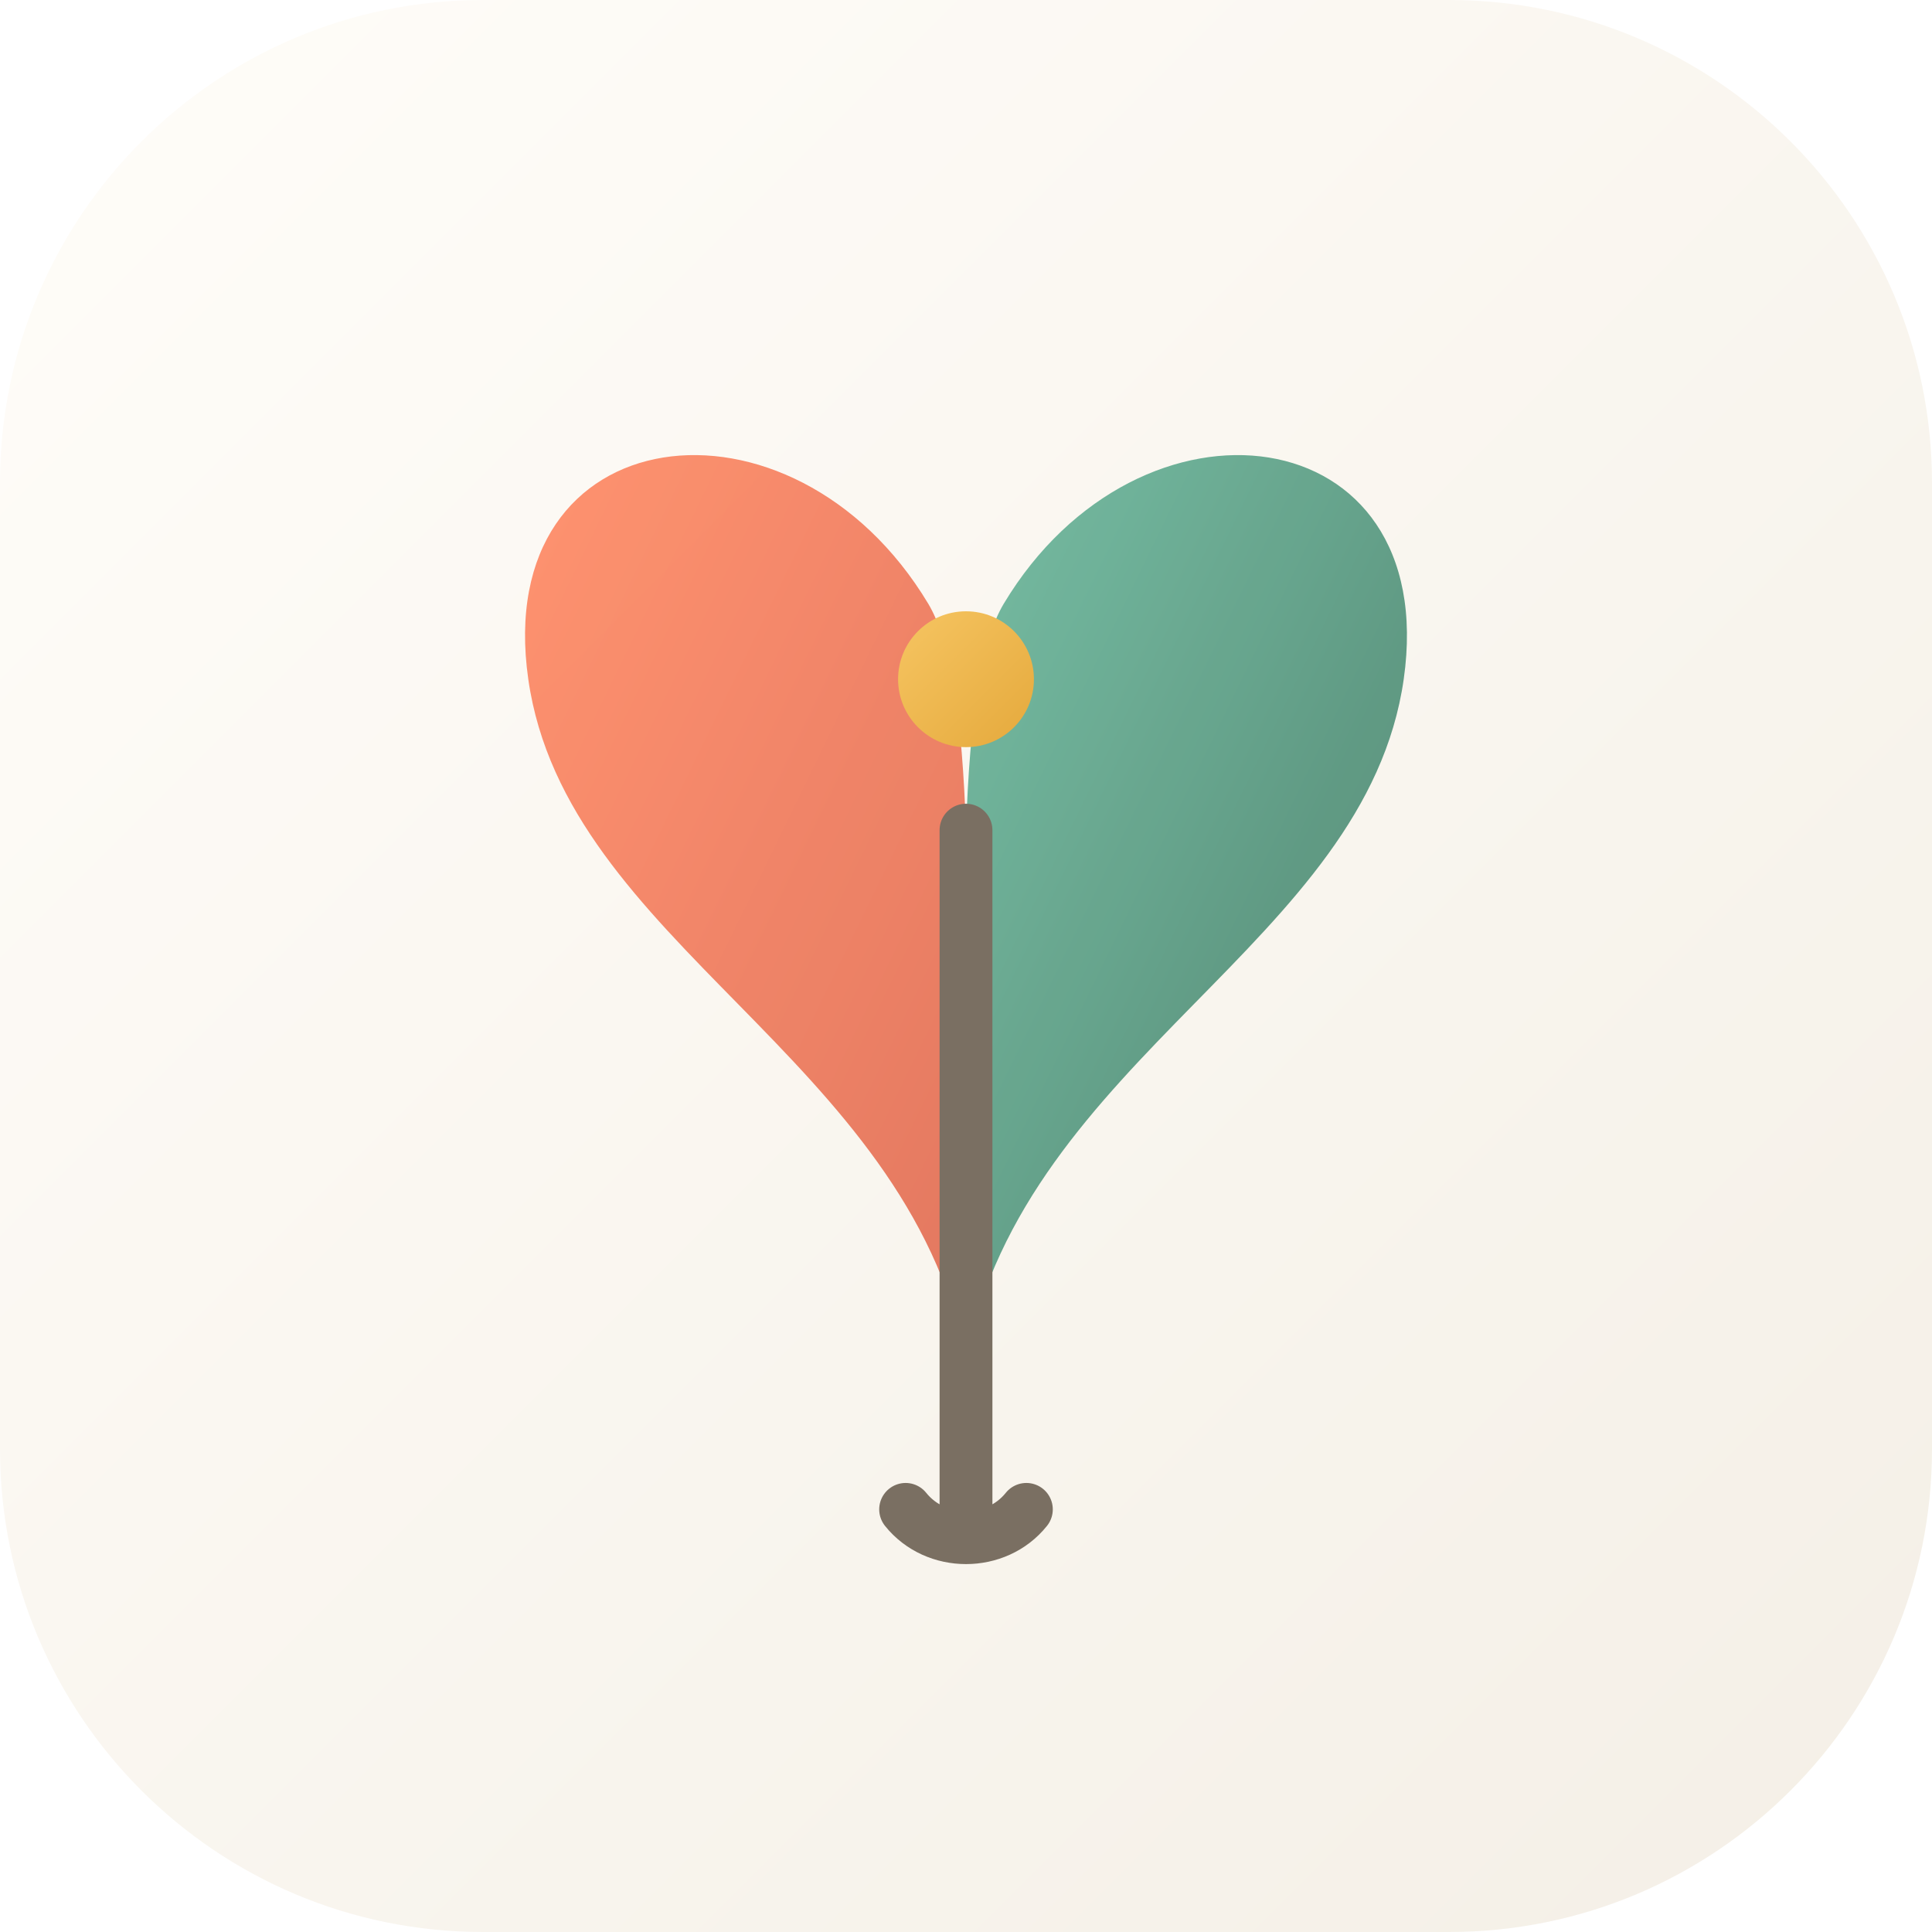
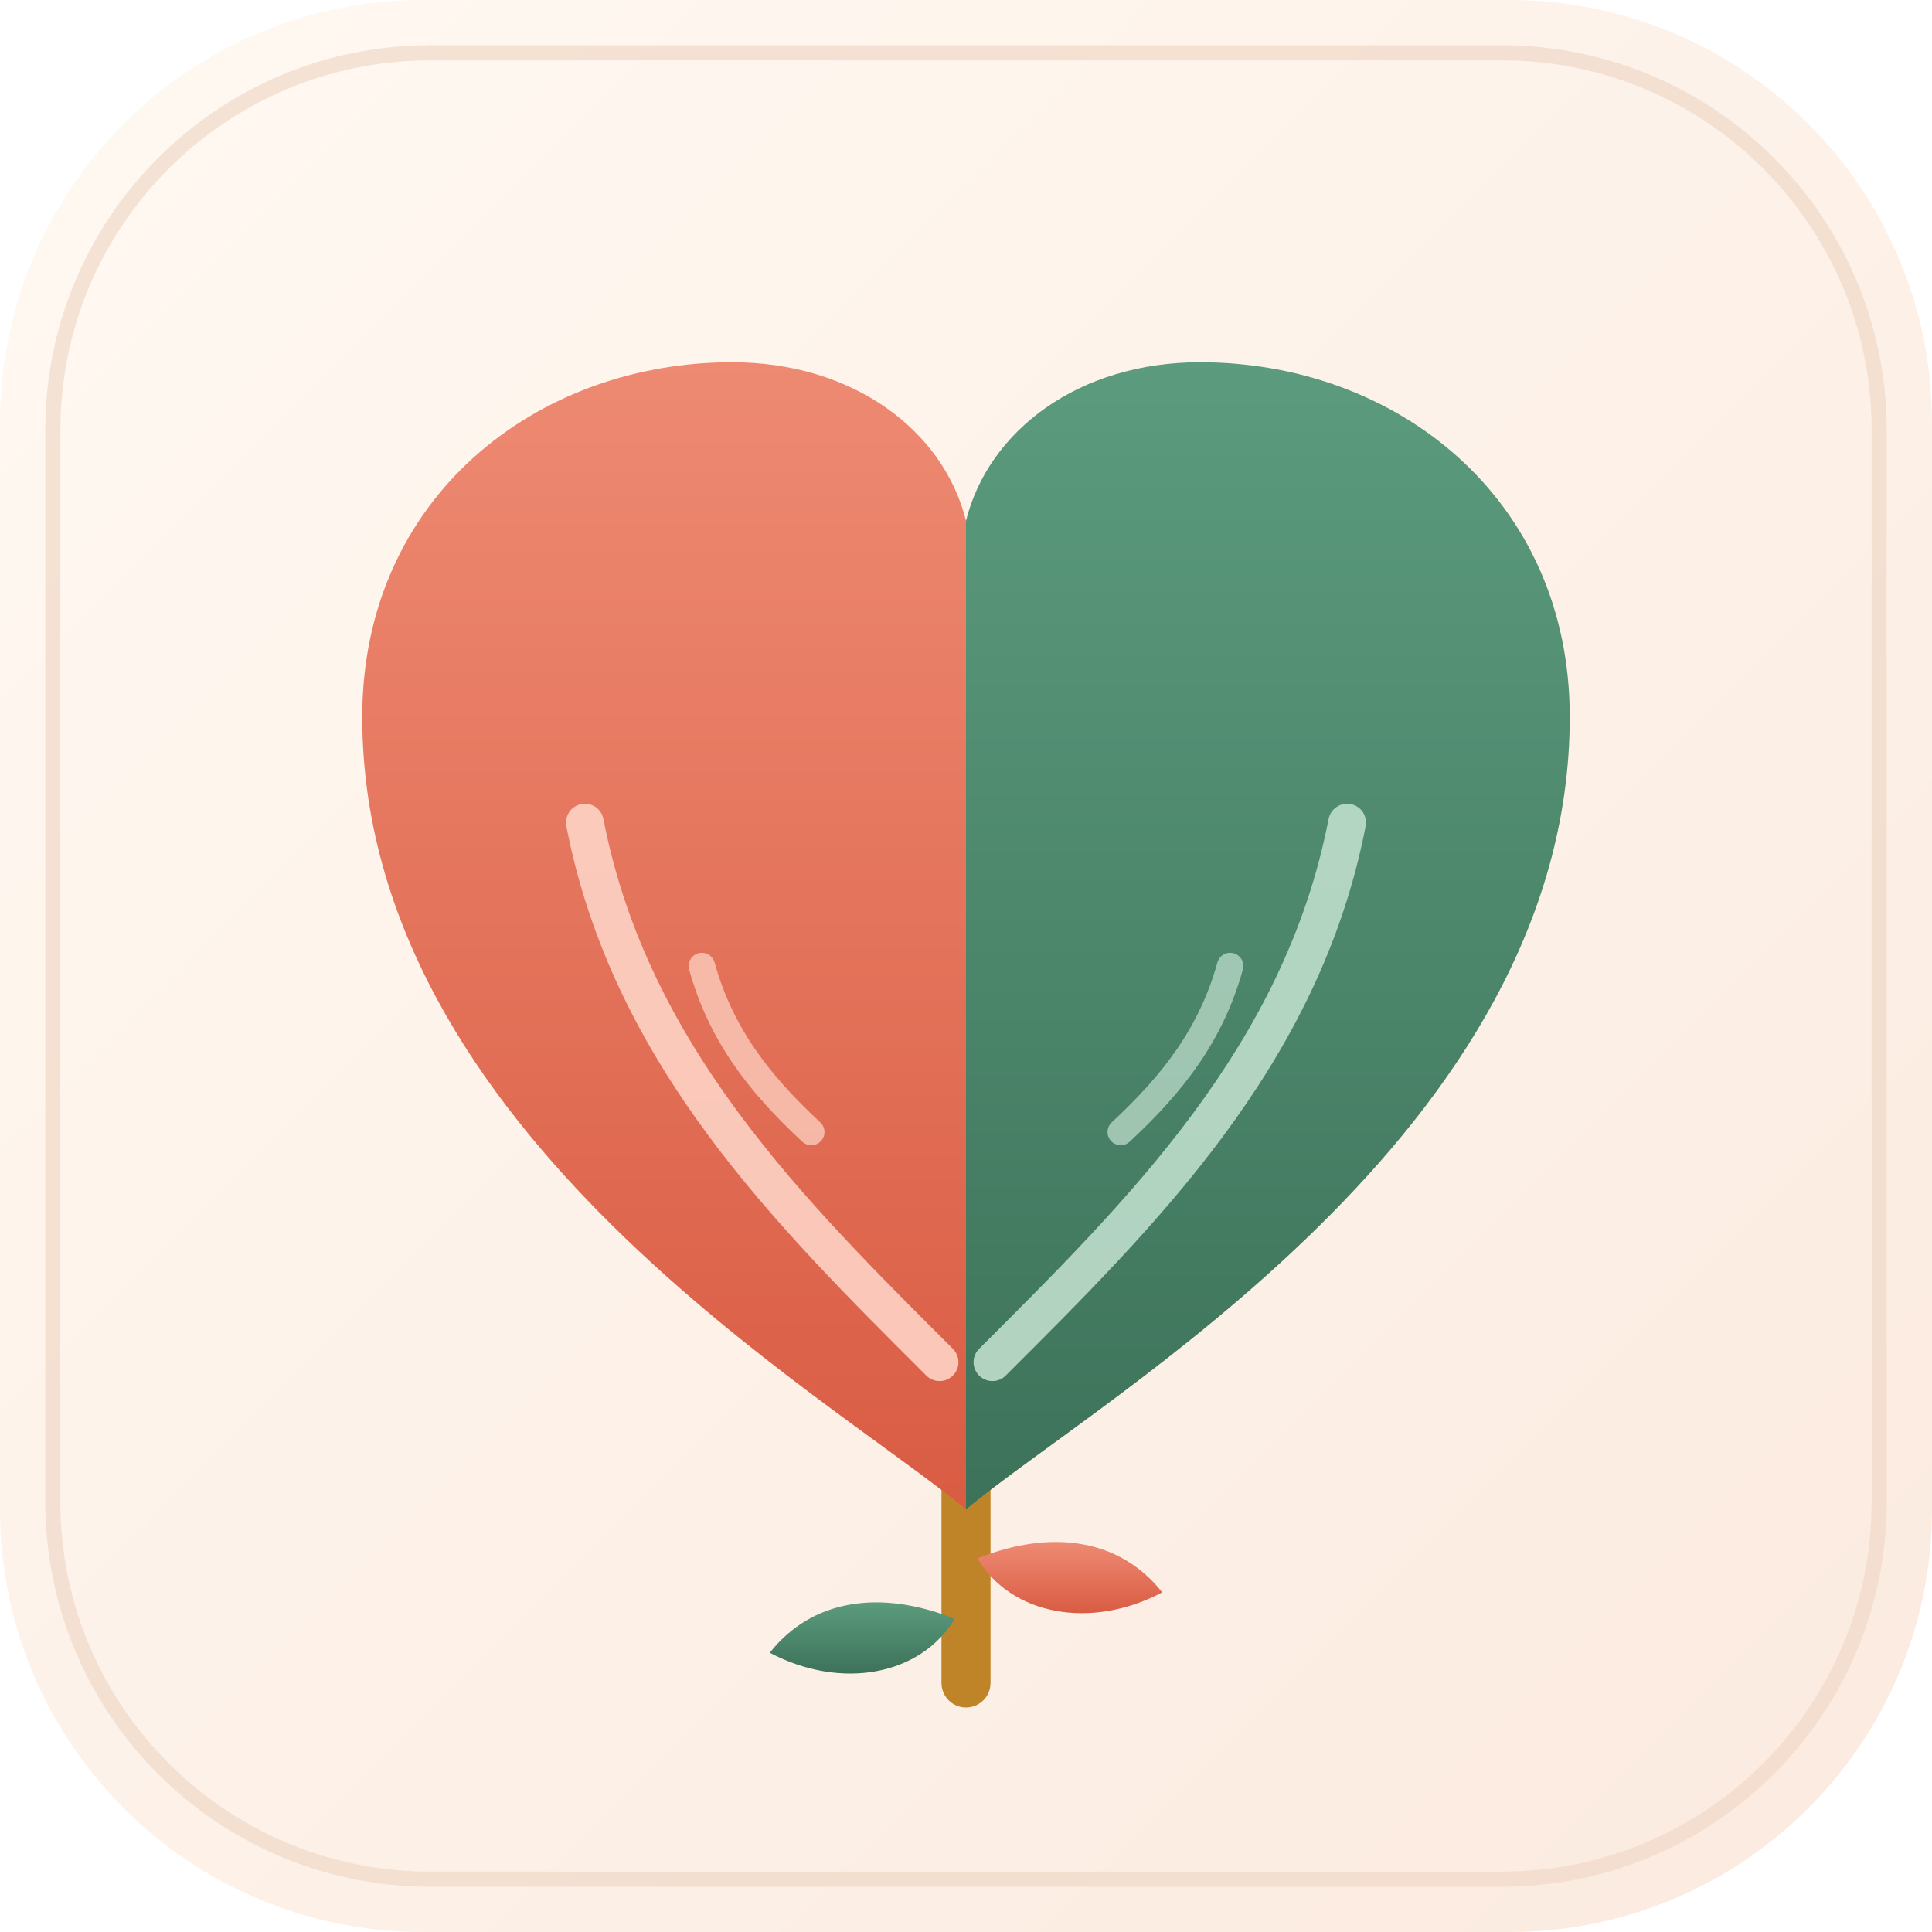
- <svg xmlns="http://www.w3.org/2000/svg" viewBox="0 0 512 512" width="100%" height="100%">
+ <svg xmlns="http://www.w3.org/2000/svg" viewBox="0 0 1024 1024" role="img" aria-label="GrowTogether">
  <defs>
-     <linearGradient id="bg" x1="0%" y1="0%" x2="100%" y2="100%">
-       <stop offset="0%" stop-color="#FFFDF9" />
-       <stop offset="100%" stop-color="#F4EFE6" />
+     <linearGradient id="bg" x1="0" y1="0" x2="1" y2="1">
+       <stop offset="0" stop-color="#FFF9F2" />
+       <stop offset="1" stop-color="#FBEADF" />
    </linearGradient>
-     <linearGradient id="coralGrad" x1="0%" y1="0%" x2="100%" y2="100%">
-       <stop offset="0%" stop-color="#FF8A65" />
-       <stop offset="100%" stop-color="#E06D53" />
+     <linearGradient id="coral" x1="0" y1="0" x2="0" y2="1">
+       <stop offset="0" stop-color="#EE8A72" />
+       <stop offset="1" stop-color="#D95C43" />
    </linearGradient>
-     <linearGradient id="sageGrad" x1="0%" y1="0%" x2="100%" y2="100%">
-       <stop offset="0%" stop-color="#6BB99D" />
-       <stop offset="100%" stop-color="#437A64" />
-     </linearGradient>
-     <linearGradient id="amberGrad" x1="0%" y1="0%" x2="100%" y2="100%">
-       <stop offset="0%" stop-color="#F6C562" />
-       <stop offset="100%" stop-color="#E5A93C" />
+     <linearGradient id="leaf" x1="0" y1="0" x2="0" y2="1">
+       <stop offset="0" stop-color="#5C9B7E" />
+       <stop offset="1" stop-color="#3C7259" />
    </linearGradient>
  </defs>
-   <rect width="512" height="512" rx="128" fill="url(#bg)" />
-   <path d="M 256 360 C 240 280, 150 250, 140 180 C 130 110, 210 100, 246 160 C 252 170, 255 190, 256 220" fill="url(#coralGrad)" opacity="0.92" />
-   <path d="M 256 360 C 272 280, 362 250, 372 180 C 382 110, 302 100, 266 160 C 260 170, 257 190, 256 220" fill="url(#sageGrad)" opacity="0.92" />
-   <path d="M 256 220 L 256 400 M 240 400 C 248 410, 264 410, 272 400" stroke="#7A6F62" stroke-width="14" stroke-linecap="round" />
-   <circle cx="256" cy="180" r="18" fill="url(#amberGrad)" />
+   <rect width="1024" height="1024" rx="224" fill="url(#bg)" />
+   <rect x="28" y="28" width="968" height="968" rx="200" fill="none" stroke="#F0D8C8" stroke-width="8" opacity="0.7" />
+   <path d="M512 786 C512 830 512 858 512 892" stroke="#C08428" stroke-width="26" stroke-linecap="round" fill="none" />
+   <path d="M506 858 C466 842 430 848 408 876 C446 896 488 888 506 858 Z" fill="url(#leaf)" />
+   <path d="M518 826 C558 810 594 816 616 844 C578 864 536 856 518 826 Z" fill="url(#coral)" />
+   <path d="M512 800 C440 740 192 600 192 380 C192 264 284 192 388 192 C452 192 500 228 512 276 Z" fill="url(#coral)" />
+   <path d="M512 800 C584 740 832 600 832 380 C832 264 740 192 636 192 C572 192 524 228 512 276 Z" fill="url(#leaf)" />
+   <path d="M498 722 C420 644 334 560 310 436" stroke="#FFD8CB" stroke-width="20" stroke-linecap="round" fill="none" opacity="0.85" />
+   <path d="M430 600 C402 574 382 548 372 512" stroke="#FFD8CB" stroke-width="14" stroke-linecap="round" fill="none" opacity="0.7" />
+   <path d="M526 722 C604 644 690 560 714 436" stroke="#C4E3D1" stroke-width="20" stroke-linecap="round" fill="none" opacity="0.85" />
+   <path d="M594 600 C622 574 642 548 652 512" stroke="#C4E3D1" stroke-width="14" stroke-linecap="round" fill="none" opacity="0.7" />
</svg>
